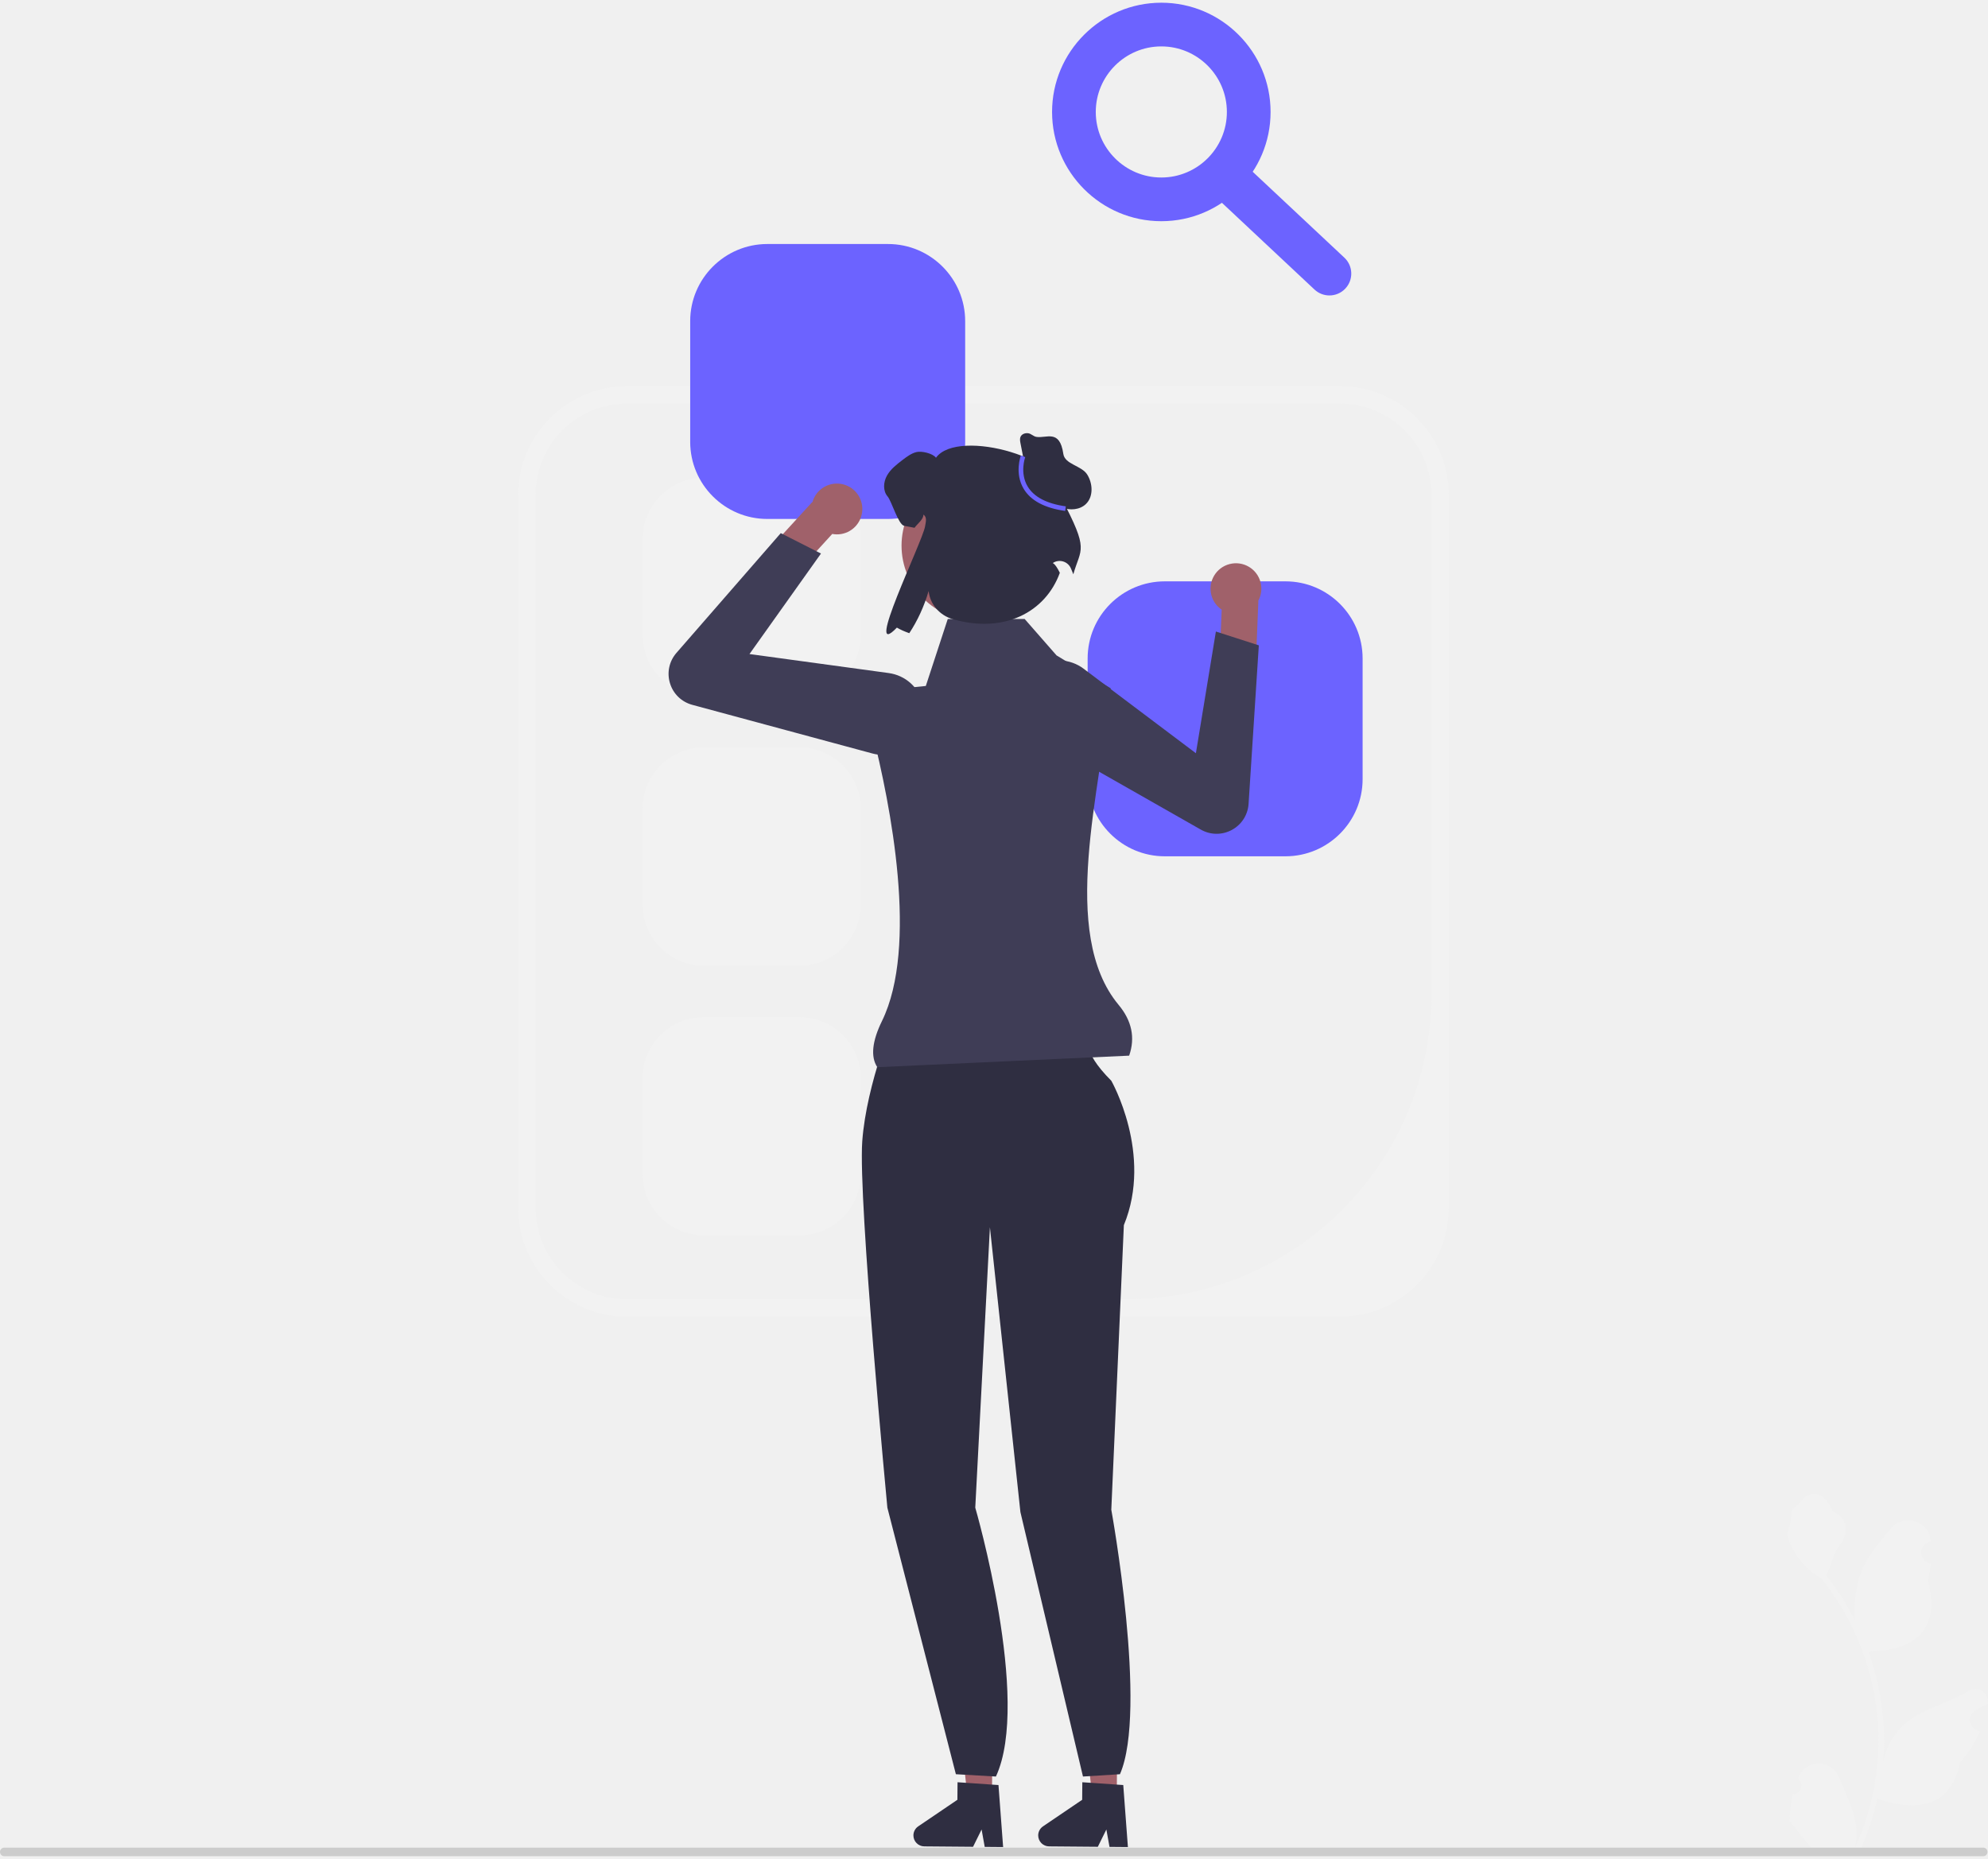
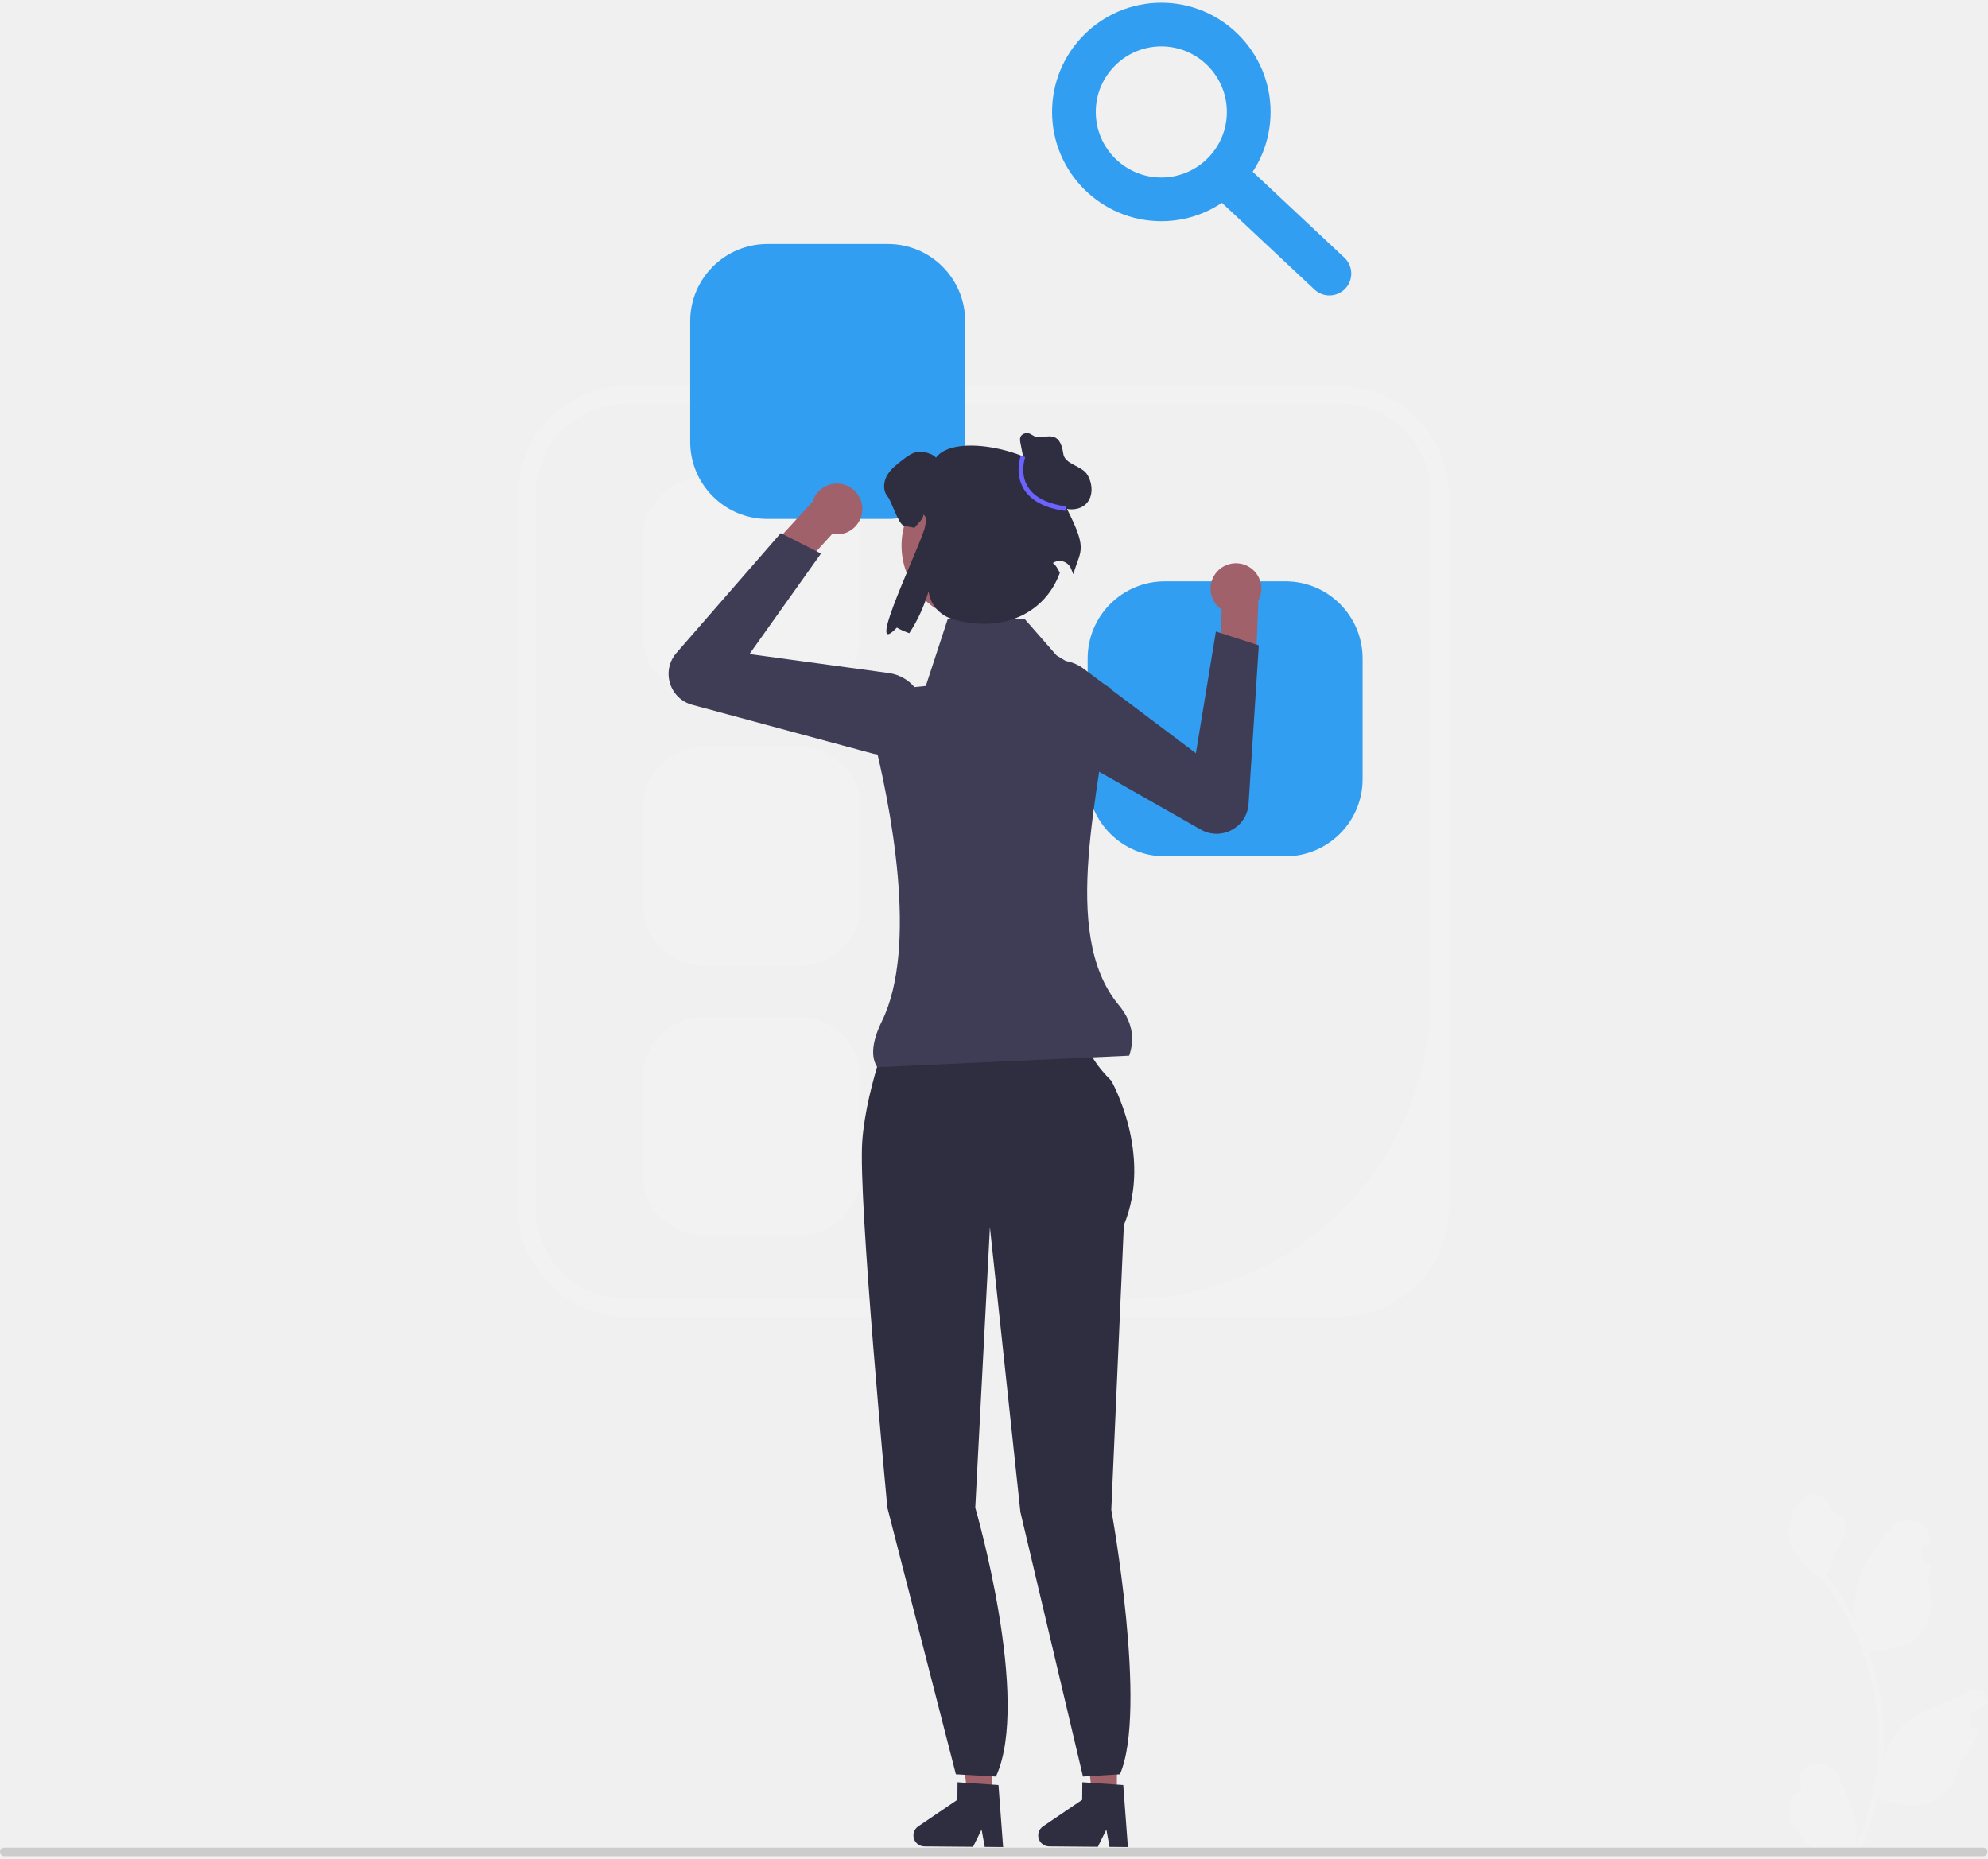
<svg xmlns="http://www.w3.org/2000/svg" width="401" height="375" viewBox="0 0 401 375" fill="none">
-   <g clip-path="url(#clip0_8_1926)">
-     <path d="M270.302 265.614H126.453C114.361 265.614 104.524 255.777 104.524 243.685V99.836C104.524 87.744 114.361 77.907 126.453 77.907H270.302C282.394 77.907 292.23 87.744 292.23 99.836V243.685C292.23 255.777 282.394 265.614 270.302 265.614ZM126.453 81.416C116.28 81.416 108.033 89.663 108.033 99.836V243.685C108.033 253.858 116.28 262.105 126.453 262.105H227.216C261.185 262.105 288.722 234.568 288.722 200.599V99.836C288.722 89.663 280.475 81.416 270.302 81.416H126.453V81.416Z" fill="#F2F2F2" />
+   <g clip-path="url(#clip0_111_232)">
+     <path d="M270.302 265.614H126.453C114.361 265.614 104.524 255.777 104.524 243.685V99.836C104.524 87.744 114.361 77.907 126.453 77.907H270.302C282.394 77.907 292.23 87.744 292.23 99.836V243.685C292.23 255.777 282.394 265.614 270.302 265.614ZM126.453 81.416C116.28 81.416 108.033 89.663 108.033 99.836V243.685C108.033 253.858 116.28 262.105 126.453 262.105H227.216C261.185 262.105 288.722 234.568 288.722 200.599V99.836C288.722 89.663 280.475 81.416 270.302 81.416H126.453Z" fill="#F2F2F2" />
    <path d="M141.961 96.375C135.153 96.375 129.614 101.913 129.614 108.722V128.047C129.614 134.855 135.153 140.394 141.961 140.394H161.287C168.095 140.394 173.633 134.855 173.633 128.047V108.722C173.633 101.913 168.095 96.375 161.287 96.375H141.961Z" fill="#F2F2F2" />
    <path d="M141.961 150.779C135.153 150.779 129.614 156.317 129.614 163.125V182.451C129.614 189.259 135.153 194.798 141.961 194.798H161.287C168.095 194.798 173.633 189.259 173.633 182.451V163.125C173.633 156.317 168.095 150.779 161.287 150.779H141.961Z" fill="#F2F2F2" />
    <path d="M141.961 205.182C135.153 205.182 129.614 210.721 129.614 217.529V236.855C129.614 243.663 135.153 249.202 141.961 249.202H161.287C168.095 249.202 173.633 243.663 173.633 236.855V217.529C173.633 210.721 168.095 205.182 161.287 205.182H141.961Z" fill="#F2F2F2" />
-     <path d="M154.776 49.225C146.198 49.225 139.219 56.204 139.219 64.782V89.133C139.219 97.712 146.198 104.69 154.776 104.69H179.127C187.706 104.69 194.685 97.712 194.685 89.133V64.782C194.685 56.204 187.706 49.225 179.127 49.225H154.776Z" fill="#6C63FF" />
-     <path d="M234.945 117.275C226.366 117.275 219.388 124.254 219.388 132.832V157.183C219.388 165.762 226.366 172.74 234.945 172.74H259.296C267.874 172.74 274.853 165.762 274.853 157.183V132.832C274.853 124.254 267.874 117.275 259.296 117.275H234.945Z" fill="#6C63FF" />
+     <path d="M154.776 49.225C146.198 49.225 139.219 56.204 139.219 64.782V89.133C139.219 97.712 146.198 104.69 154.776 104.69H179.127C187.706 104.69 194.685 97.712 194.685 89.133V64.782C194.685 56.204 187.706 49.225 179.127 49.225H154.776Z" fill="#329EF1" />
+     <path d="M234.945 117.275C226.366 117.275 219.388 124.254 219.388 132.832V157.183C219.388 165.762 226.366 172.74 234.945 172.74H259.296C267.874 172.74 274.853 165.762 274.853 157.183V132.832C274.853 124.254 267.874 117.275 259.296 117.275H234.945Z" fill="#329EF1" />
    <path d="M200.092 362.375L195.145 362.333L192.955 342.807L200.256 342.869L200.092 362.375Z" fill="#A0616A" />
-     <path d="M184.246 370.241C184.236 371.458 185.217 372.461 186.439 372.472L196.275 372.554L197.997 369.064L198.629 372.572L202.34 372.605L201.403 360.094L200.112 360.008L194.845 359.645L193.146 359.531L193.116 363.071L185.215 368.43C184.614 368.838 184.252 369.515 184.246 370.241H184.246Z" fill="#2F2E41" />
+     <path d="M184.246 370.241C184.236 371.458 185.217 372.461 186.439 372.472L196.275 372.554L197.997 369.064L198.629 372.572L202.34 372.605L201.403 360.094L200.112 360.008L194.845 359.645L193.146 359.531L193.116 363.071L185.215 368.43C184.614 368.838 184.252 369.515 184.246 370.241Z" fill="#2F2E41" />
    <path d="M225.261 362.375L220.314 362.333L218.124 342.807L225.425 342.869L225.261 362.375Z" fill="#A0616A" />
    <path d="M209.415 370.241C209.405 371.458 210.386 372.461 211.608 372.472L221.444 372.554L223.166 369.064L223.798 372.572L227.509 372.605L226.572 360.094L225.281 360.008L220.014 359.645L218.315 359.531L218.286 363.071L210.385 368.43C209.784 368.838 209.421 369.515 209.415 370.241Z" fill="#2F2E41" />
-     <path d="M180.68 204.51L200.732 205.143L219.728 209.364C219.728 209.364 217.829 211.686 224.161 218.018C224.161 218.018 232.604 232.794 226.694 247.147L224.161 304.559C224.161 304.559 231.546 345.031 225.904 357.912L218.446 358.378L205.827 305.026L199.676 247.569L196.721 304.137C196.721 304.137 208.026 342.964 200.888 358.378L192.811 357.912L178.991 304.137C178.991 304.137 173.081 242.081 173.925 230.261C174.77 218.44 180.68 204.51 180.68 204.51H180.68Z" fill="#2F2E41" />
-     <path d="M248.019 113.789C245.278 114.499 243.631 117.296 244.341 120.037C244.666 121.294 245.433 122.315 246.428 122.99L246.428 122.997L246.039 132.416L253.247 135.752L253.822 121.258L253.772 121.259C254.397 120.146 254.613 118.801 254.268 117.467C253.558 114.726 250.76 113.079 248.019 113.789V113.789Z" fill="#A0616A" />
-     <path d="M207.734 147.405C206.22 145.904 205.342 143.869 205.309 141.656C205.265 138.688 206.752 135.994 209.288 134.449C212.208 132.671 215.86 132.851 218.591 134.907L241.225 151.949L245.258 127.399L253.917 130.186L251.851 162.154C251.706 164.39 250.442 166.36 248.47 167.423C246.498 168.487 244.158 168.46 242.21 167.352L209.5 148.742C208.843 148.368 208.251 147.918 207.734 147.405V147.405Z" fill="#3F3D56" />
+     <path d="M180.68 204.51L200.732 205.143L219.728 209.364C219.728 209.364 217.829 211.686 224.161 218.018C224.161 218.018 232.604 232.794 226.694 247.147L224.161 304.559C224.161 304.559 231.546 345.031 225.904 357.912L218.446 358.378L205.827 305.026L199.676 247.569L196.721 304.137C196.721 304.137 208.026 342.964 200.888 358.378L192.811 357.912L178.991 304.137C178.991 304.137 173.081 242.081 173.925 230.261C174.77 218.44 180.68 204.51 180.68 204.51Z" fill="#2F2E41" />
+     <path d="M248.019 113.789C245.278 114.499 243.631 117.296 244.341 120.037C244.666 121.294 245.433 122.315 246.428 122.99V122.997L246.039 132.416L253.247 135.752L253.822 121.258L253.772 121.259C254.397 120.146 254.613 118.801 254.268 117.467C253.558 114.726 250.76 113.079 248.019 113.789Z" fill="#A0616A" />
+     <path d="M207.734 147.405C206.22 145.904 205.342 143.869 205.309 141.656C205.265 138.688 206.752 135.994 209.288 134.449C212.208 132.671 215.86 132.851 218.591 134.907L241.225 151.949L245.258 127.399L253.917 130.186L251.851 162.154C251.706 164.39 250.442 166.36 248.47 167.423C246.498 168.487 244.158 168.46 242.21 167.352L209.5 148.742C208.843 148.368 208.251 147.918 207.734 147.405Z" fill="#3F3D56" />
    <path d="M173.221 100.057C174.668 102.491 173.868 105.637 171.434 107.084C170.319 107.747 169.055 107.933 167.873 107.711L167.868 107.717L161.513 114.679L154.046 111.973L163.842 101.275L163.876 101.312C164.216 100.081 165.01 98.974 166.194 98.269C168.628 96.823 171.774 97.623 173.221 100.057Z" fill="#A0616A" />
-     <path d="M175.966 151.998L139.635 142.185C137.472 141.6 135.792 139.971 135.14 137.828C134.488 135.684 134.977 133.395 136.449 131.705L157.489 107.549L165.6 111.666L151.179 131.939L179.251 135.773C182.639 136.236 185.359 138.679 186.18 141.998C186.894 144.88 186.053 147.84 183.932 149.917C182.351 151.465 180.294 152.292 178.162 152.292C177.434 152.292 176.696 152.195 175.966 151.998H175.966Z" fill="#3F3D56" />
+     <path d="M175.966 151.998L139.635 142.185C137.472 141.6 135.792 139.971 135.14 137.828C134.488 135.684 134.977 133.395 136.449 131.705L157.489 107.549L165.6 111.666L151.179 131.939L179.251 135.773C182.639 136.236 185.359 138.679 186.18 141.998C186.894 144.88 186.053 147.84 183.932 149.917C182.351 151.465 180.294 152.292 178.162 152.292C177.434 152.292 176.696 152.195 175.966 151.998Z" fill="#3F3D56" />
    <path d="M227.763 212.956L176.958 215.286C175.563 213.167 175.941 209.981 177.895 205.991C185.273 190.927 179.669 162.429 175.9 147.589C174.842 143.426 177.682 139.287 181.956 138.859L186.746 138.38L191.174 124.864H206.682L213.116 132.214L224.034 138.846C222.047 159.317 213.579 188.224 225.642 202.72C228.281 205.891 229.029 209.319 227.763 212.956Z" fill="#3F3D56" />
    <path d="M196.955 125.176C205.298 125.176 212.061 118.413 212.061 110.071C212.061 101.728 205.298 94.966 196.955 94.966C188.613 94.966 181.85 101.728 181.85 110.071C181.85 118.413 188.613 125.176 196.955 125.176Z" fill="#A0616A" />
-     <path d="M214.048 100.402C216.15 92.74 193.245 86.169 188.794 92.34C188.175 91.462 185.887 90.93 184.838 91.199C183.788 91.468 182.906 92.141 182.044 92.792C180.86 93.701 179.633 94.643 178.907 95.951C178.175 97.253 178.062 99.029 179.047 100.16C179.827 101.058 181.198 105.835 182.372 106.071C183.19 106.238 183.879 106.373 184.471 106.47C184.998 105.7 186.343 104.733 186.246 103.802C187.043 104.33 186.752 105.258 186.591 106.206C186.056 109.364 174.008 133.811 180.909 126.607C181.592 127.01 182.437 127.387 183.412 127.732C185.064 125.24 186.42 122.301 187.313 119.228L187.32 119.285C187.627 121.955 189.579 124.147 192.161 124.895C202.519 127.896 210.898 123.492 213.78 115.552C212.725 113.41 212.265 113.643 212.36 113.579C213.677 112.691 215.487 113.272 216.053 114.756C216.22 115.193 216.372 115.567 216.503 115.848C218.005 110.477 219.791 111.252 214.048 100.402H214.048Z" fill="#2F2E41" />
+     <path d="M214.048 100.402C216.15 92.74 193.245 86.169 188.794 92.34C188.175 91.462 185.887 90.93 184.838 91.199C183.788 91.468 182.906 92.141 182.044 92.792C180.86 93.701 179.633 94.643 178.907 95.951C178.175 97.253 178.062 99.029 179.047 100.16C179.827 101.058 181.198 105.835 182.372 106.071C183.19 106.238 183.879 106.373 184.471 106.47C184.998 105.7 186.343 104.733 186.246 103.802C187.043 104.33 186.752 105.258 186.591 106.206C186.056 109.364 174.008 133.811 180.909 126.607C181.592 127.01 182.437 127.387 183.412 127.732C185.064 125.24 186.42 122.301 187.313 119.228L187.32 119.285C187.627 121.955 189.579 124.147 192.161 124.895C202.519 127.896 210.898 123.492 213.78 115.552C212.725 113.41 212.265 113.643 212.36 113.579C213.677 112.691 215.487 113.272 216.053 114.756C216.22 115.193 216.372 115.567 216.503 115.848C218.005 110.477 219.791 111.252 214.048 100.402Z" fill="#2F2E41" />
    <path d="M206.902 94.843L205.844 89.434C205.755 88.979 205.671 88.486 205.876 88.07C206.14 87.536 206.817 87.315 207.406 87.4C207.995 87.485 208.436 88.023 209.022 88.127C211.06 88.487 213.754 86.474 214.484 91.567C214.789 93.69 218.177 93.915 219.309 95.737C220.44 97.559 220.579 100.19 219.035 101.679C217.802 102.868 215.821 103.005 214.219 102.398C212.617 101.79 211.331 100.563 210.208 99.27C209.085 97.976 208.068 96.576 206.773 95.454" fill="#2F2E41" />
    <path d="M214.855 103.07C210.722 102.493 207.904 100.989 206.481 98.603C204.619 95.478 205.866 92.038 205.92 91.893L206.794 92.217C206.782 92.249 205.651 95.398 207.287 98.133C208.56 100.261 211.15 101.611 214.984 102.147L214.855 103.07Z" fill="#6C63FF" />
-     <path d="M234.251 44.623C222.1 44.623 212.213 34.736 212.213 22.585C212.213 10.434 222.1 0.547 234.251 0.547C246.402 0.547 256.289 10.434 256.289 22.585C256.289 34.736 246.402 44.623 234.251 44.623ZM234.251 9.362C226.96 9.362 221.028 15.294 221.028 22.585C221.028 29.877 226.96 35.808 234.251 35.808C241.543 35.808 247.474 29.877 247.474 22.585C247.474 15.294 241.543 9.362 234.251 9.362Z" fill="#6C63FF" />
-     <path d="M268.158 59.6C267.078 59.6 265.995 59.206 265.145 58.408L244.461 39.023C242.683 37.36 242.593 34.57 244.259 32.795C245.92 31.013 248.709 30.925 250.487 32.593L271.171 51.977C272.949 53.641 273.039 56.43 271.374 58.205C270.506 59.133 269.333 59.6 268.158 59.6Z" fill="#6C63FF" />
-     <path d="M361.642 361.88C363.14 361.974 363.968 360.112 362.835 359.026L362.722 358.578C362.737 358.542 362.752 358.506 362.767 358.47C364.282 354.857 369.418 354.882 370.921 358.501C372.255 361.713 373.953 364.93 374.371 368.327C374.558 369.826 374.474 371.353 374.141 372.824C377.266 365.998 378.911 358.544 378.911 351.048C378.911 349.164 378.808 347.281 378.597 345.402C378.423 343.866 378.184 342.338 377.875 340.825C376.203 332.645 372.581 324.853 367.357 318.345C364.846 316.973 362.752 314.827 361.487 312.255C361.032 311.327 360.676 310.329 360.507 309.312C360.793 309.35 361.585 304.997 361.369 304.73C361.768 304.126 362.48 303.826 362.915 303.236C365.079 300.303 368.059 300.815 369.615 304.801C372.939 306.478 372.971 309.26 370.932 311.936C369.634 313.638 369.456 315.942 368.317 317.764C368.435 317.914 368.556 318.06 368.674 318.21C370.821 320.965 372.679 323.926 374.245 327.036C373.803 323.579 374.456 319.414 375.57 316.729C376.838 313.67 379.215 311.093 381.308 308.449C383.822 305.272 388.978 306.659 389.421 310.685C389.425 310.724 389.429 310.763 389.433 310.802C389.123 310.978 388.818 311.164 388.521 311.361C386.823 312.483 387.41 315.114 389.421 315.424L389.466 315.431C389.354 316.551 389.162 317.661 388.881 318.753C391.566 329.137 385.769 332.92 377.491 333.09C377.308 333.183 377.13 333.277 376.948 333.366C377.786 335.727 378.456 338.15 378.953 340.605C379.398 342.774 379.707 344.966 379.88 347.169C380.096 349.947 380.077 352.739 379.843 355.513L379.857 355.414C380.452 352.36 382.111 349.506 384.519 347.529C388.106 344.582 393.175 343.497 397.045 341.128C398.908 339.988 401.295 341.462 400.97 343.622L400.954 343.725C400.378 343.959 399.816 344.231 399.272 344.535C398.961 344.711 398.657 344.897 398.359 345.094C396.662 346.216 397.249 348.847 399.26 349.157L399.305 349.164C399.338 349.169 399.366 349.174 399.399 349.178C398.41 351.526 397.033 353.704 395.309 355.583C393.63 364.648 386.418 365.508 378.704 362.868H378.7C377.856 366.542 376.624 370.131 375.041 373.551H361.969C361.922 373.405 361.88 373.255 361.838 373.11C363.047 373.185 364.265 373.115 365.455 372.895C364.485 371.705 363.515 370.505 362.545 369.315C362.522 369.292 362.503 369.268 362.484 369.245C361.993 368.636 361.496 368.032 361.004 367.422L361.004 367.422C360.973 365.552 361.197 363.688 361.641 361.88L361.642 361.88Z" fill="#F2F2F2" />
+     <path d="M234.251 44.623C222.1 44.623 212.213 34.736 212.213 22.585C212.213 10.434 222.1 0.547 234.251 0.547C246.402 0.547 256.289 10.434 256.289 22.585C256.289 34.736 246.402 44.623 234.251 44.623ZM234.251 9.362C226.96 9.362 221.028 15.294 221.028 22.585C221.028 29.877 226.96 35.808 234.251 35.808C241.543 35.808 247.474 29.877 247.474 22.585C247.474 15.294 241.543 9.362 234.251 9.362Z" fill="#329EF1" />
+     <path d="M268.158 59.6C267.078 59.6 265.995 59.206 265.145 58.408L244.461 39.023C242.683 37.36 242.593 34.57 244.259 32.795C245.92 31.013 248.709 30.925 250.487 32.593L271.171 51.977C272.949 53.641 273.039 56.43 271.374 58.205C270.506 59.133 269.333 59.6 268.158 59.6Z" fill="#329EF1" />
+     <path d="M361.642 361.88C363.14 361.974 363.968 360.112 362.835 359.026L362.722 358.578C362.737 358.542 362.752 358.506 362.767 358.47C364.282 354.857 369.418 354.882 370.921 358.501C372.255 361.713 373.953 364.93 374.371 368.327C374.558 369.826 374.474 371.353 374.141 372.824C377.266 365.998 378.911 358.544 378.911 351.048C378.911 349.164 378.808 347.281 378.597 345.402C378.423 343.866 378.184 342.338 377.875 340.825C376.203 332.645 372.581 324.853 367.357 318.345C364.846 316.973 362.752 314.827 361.487 312.255C361.032 311.327 360.676 310.329 360.507 309.312C360.793 309.35 361.585 304.997 361.369 304.73C361.768 304.126 362.48 303.826 362.915 303.236C365.079 300.303 368.059 300.815 369.615 304.801C372.939 306.478 372.971 309.26 370.932 311.936C369.634 313.638 369.456 315.942 368.317 317.764C368.435 317.914 368.556 318.06 368.674 318.21C370.821 320.965 372.679 323.926 374.245 327.036C373.803 323.579 374.456 319.414 375.57 316.729C376.838 313.67 379.215 311.093 381.308 308.449C383.822 305.272 388.978 306.659 389.421 310.685C389.425 310.724 389.429 310.763 389.433 310.802C389.123 310.978 388.818 311.164 388.521 311.361C386.823 312.483 387.41 315.114 389.421 315.424L389.466 315.431C389.354 316.551 389.162 317.661 388.881 318.753C391.566 329.137 385.769 332.92 377.491 333.09C377.308 333.183 377.13 333.277 376.948 333.366C377.786 335.727 378.456 338.15 378.953 340.605C379.398 342.774 379.707 344.966 379.88 347.169C380.096 349.947 380.077 352.739 379.843 355.513L379.857 355.414C380.452 352.36 382.111 349.506 384.519 347.529C388.106 344.582 393.175 343.497 397.045 341.128C398.908 339.988 401.295 341.462 400.97 343.622L400.954 343.725C400.378 343.959 399.816 344.231 399.272 344.535C398.961 344.711 398.657 344.897 398.359 345.094C396.662 346.216 397.249 348.847 399.26 349.157L399.305 349.164C399.338 349.169 399.366 349.174 399.399 349.178C398.41 351.526 397.033 353.704 395.309 355.583C393.63 364.648 386.418 365.508 378.704 362.868H378.7C377.856 366.542 376.624 370.131 375.041 373.551H361.969C361.922 373.405 361.88 373.255 361.838 373.11C363.047 373.185 364.265 373.115 365.455 372.895C364.485 371.705 363.515 370.505 362.545 369.315C362.522 369.292 362.503 369.268 362.484 369.245C361.993 368.636 361.496 368.032 361.004 367.422C360.973 365.552 361.197 363.688 361.641 361.88H361.642Z" fill="#F2F2F2" />
    <path d="M0 373.59C0 374.068 0.384 374.453 0.863 374.453H400.035C400.514 374.453 400.898 374.068 400.898 373.59C400.898 373.111 400.514 372.726 400.035 372.726H0.863C0.384 372.726 0 373.111 0 373.59Z" fill="#CCCCCC" />
  </g>
  <defs>
-     <clipPath id="clip0_8_1926">
-       <rect width="401" height="373.906" fill="white" transform="translate(0 0.547119)" />
+     <clipPath id="clip0_111_232">
+       <rect width="401" height="375" fill="white" />
    </clipPath>
  </defs>
</svg>
